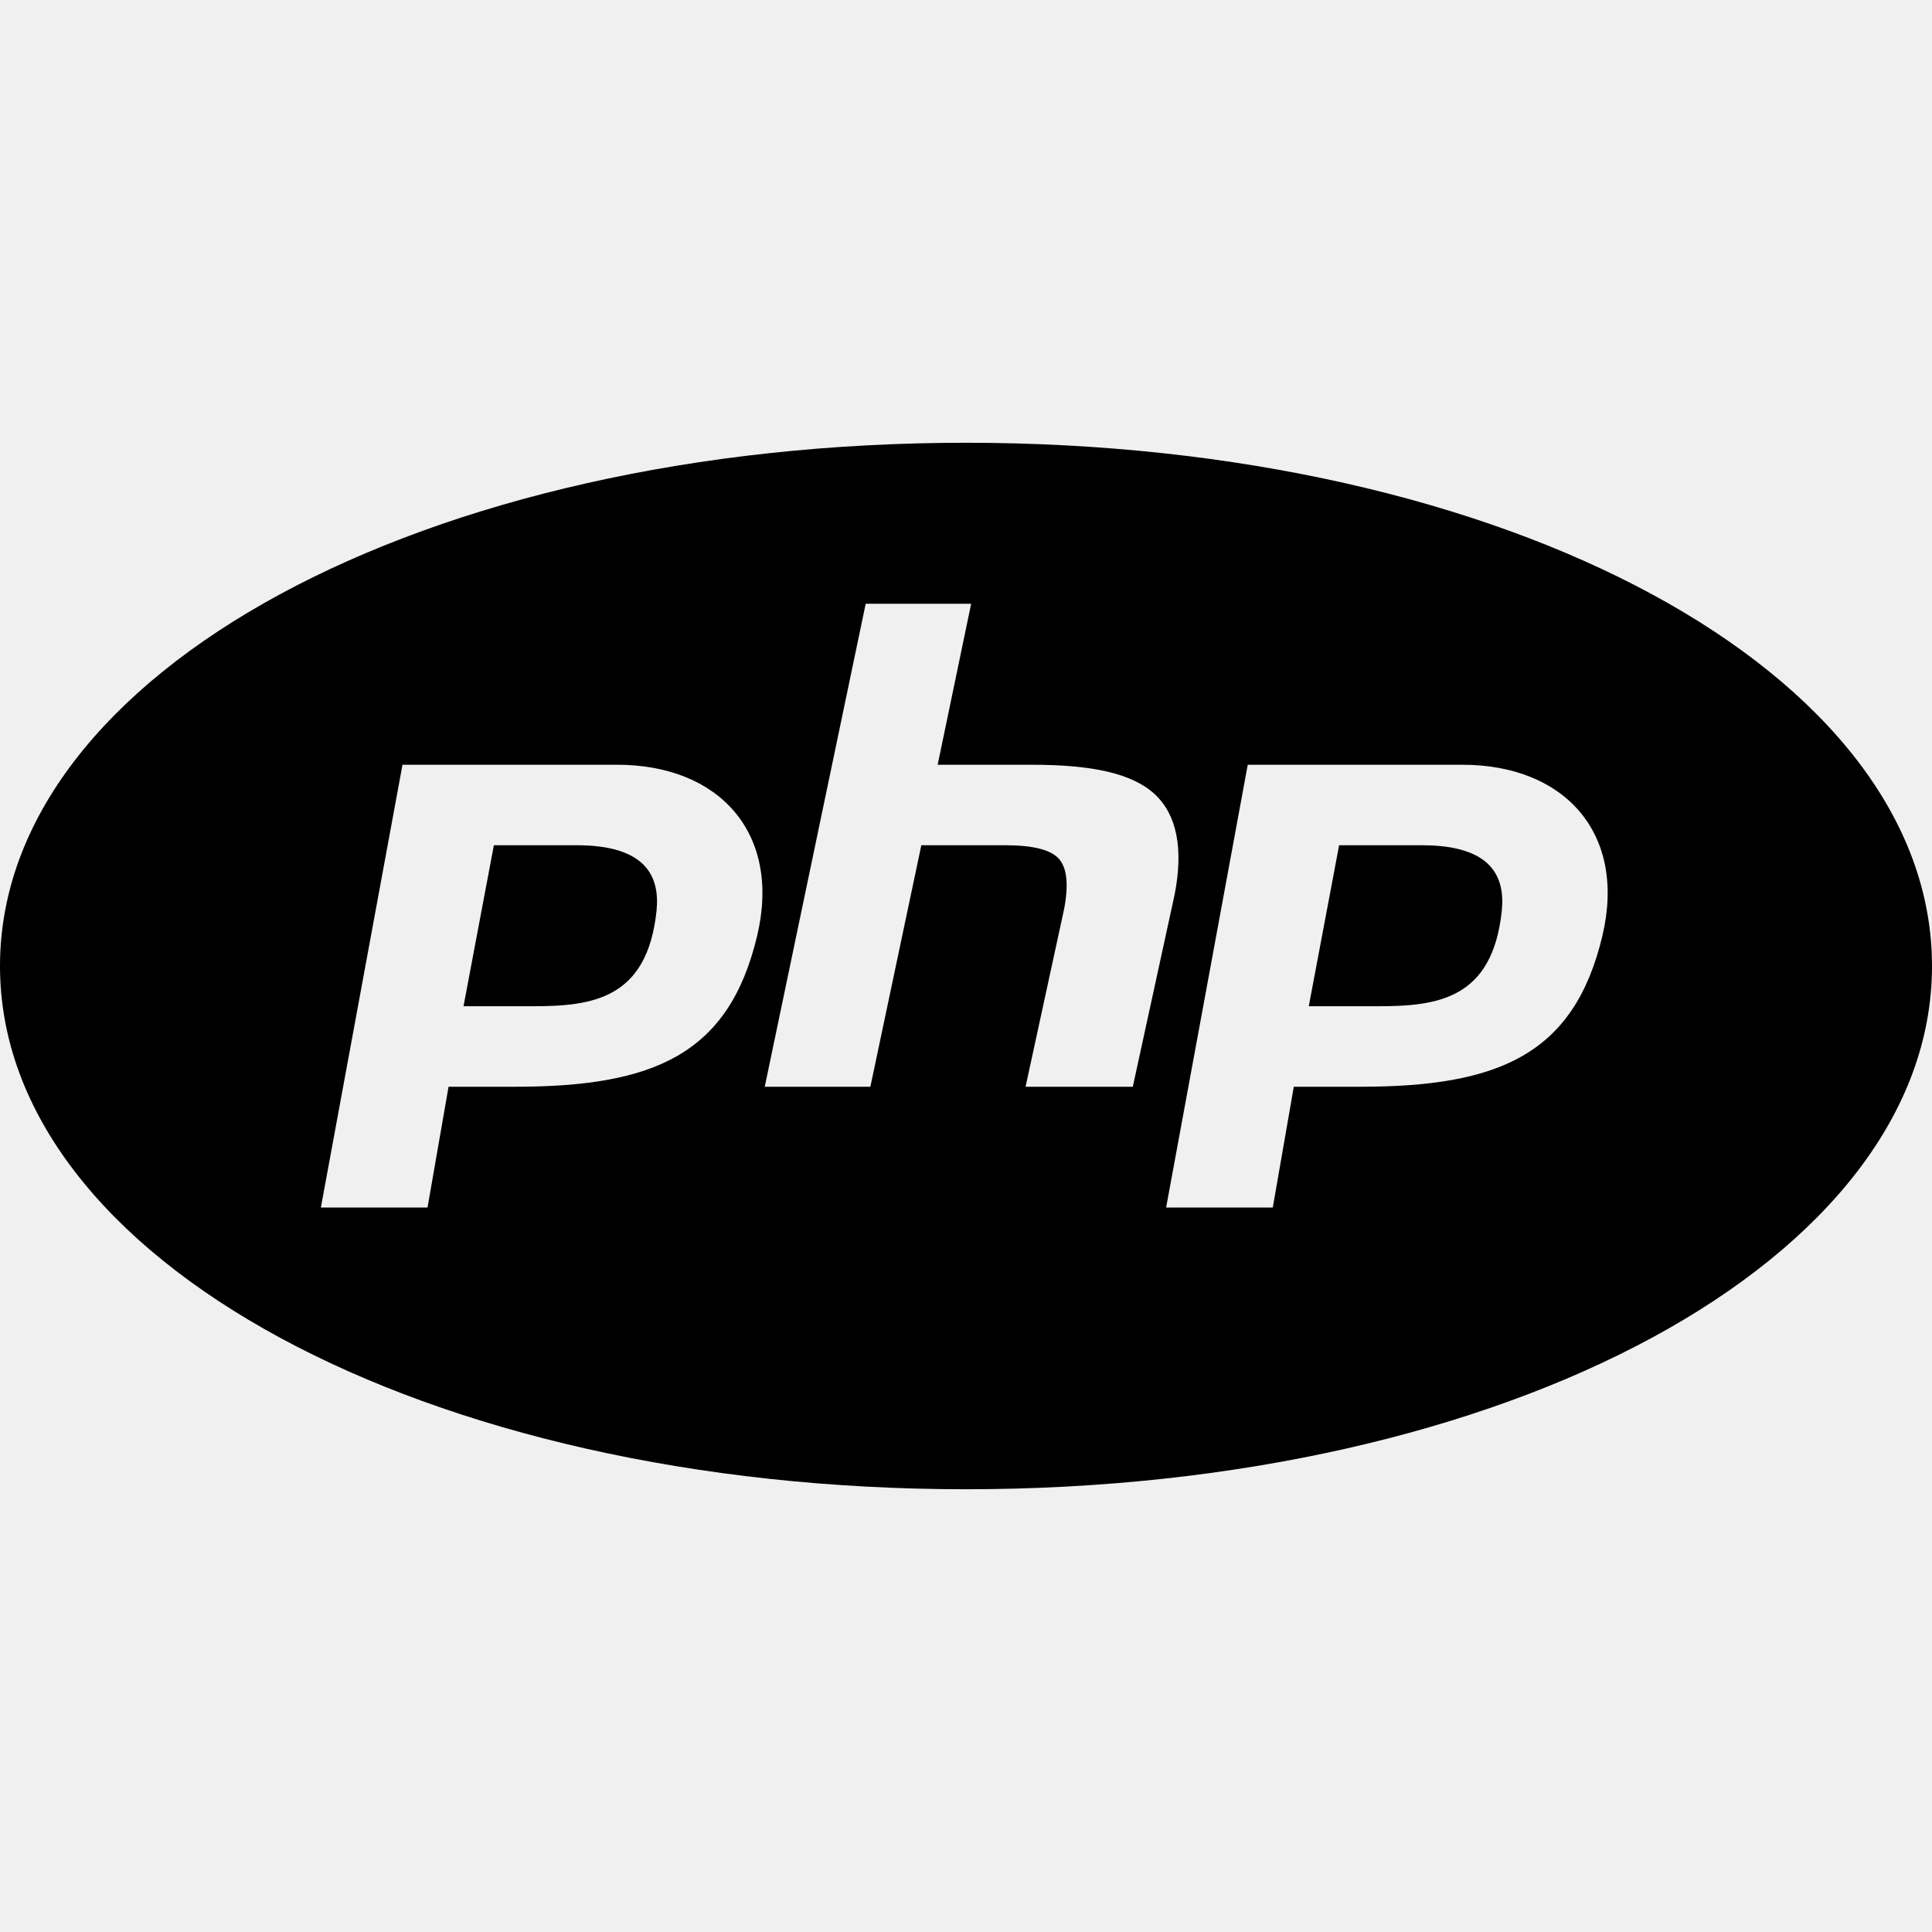
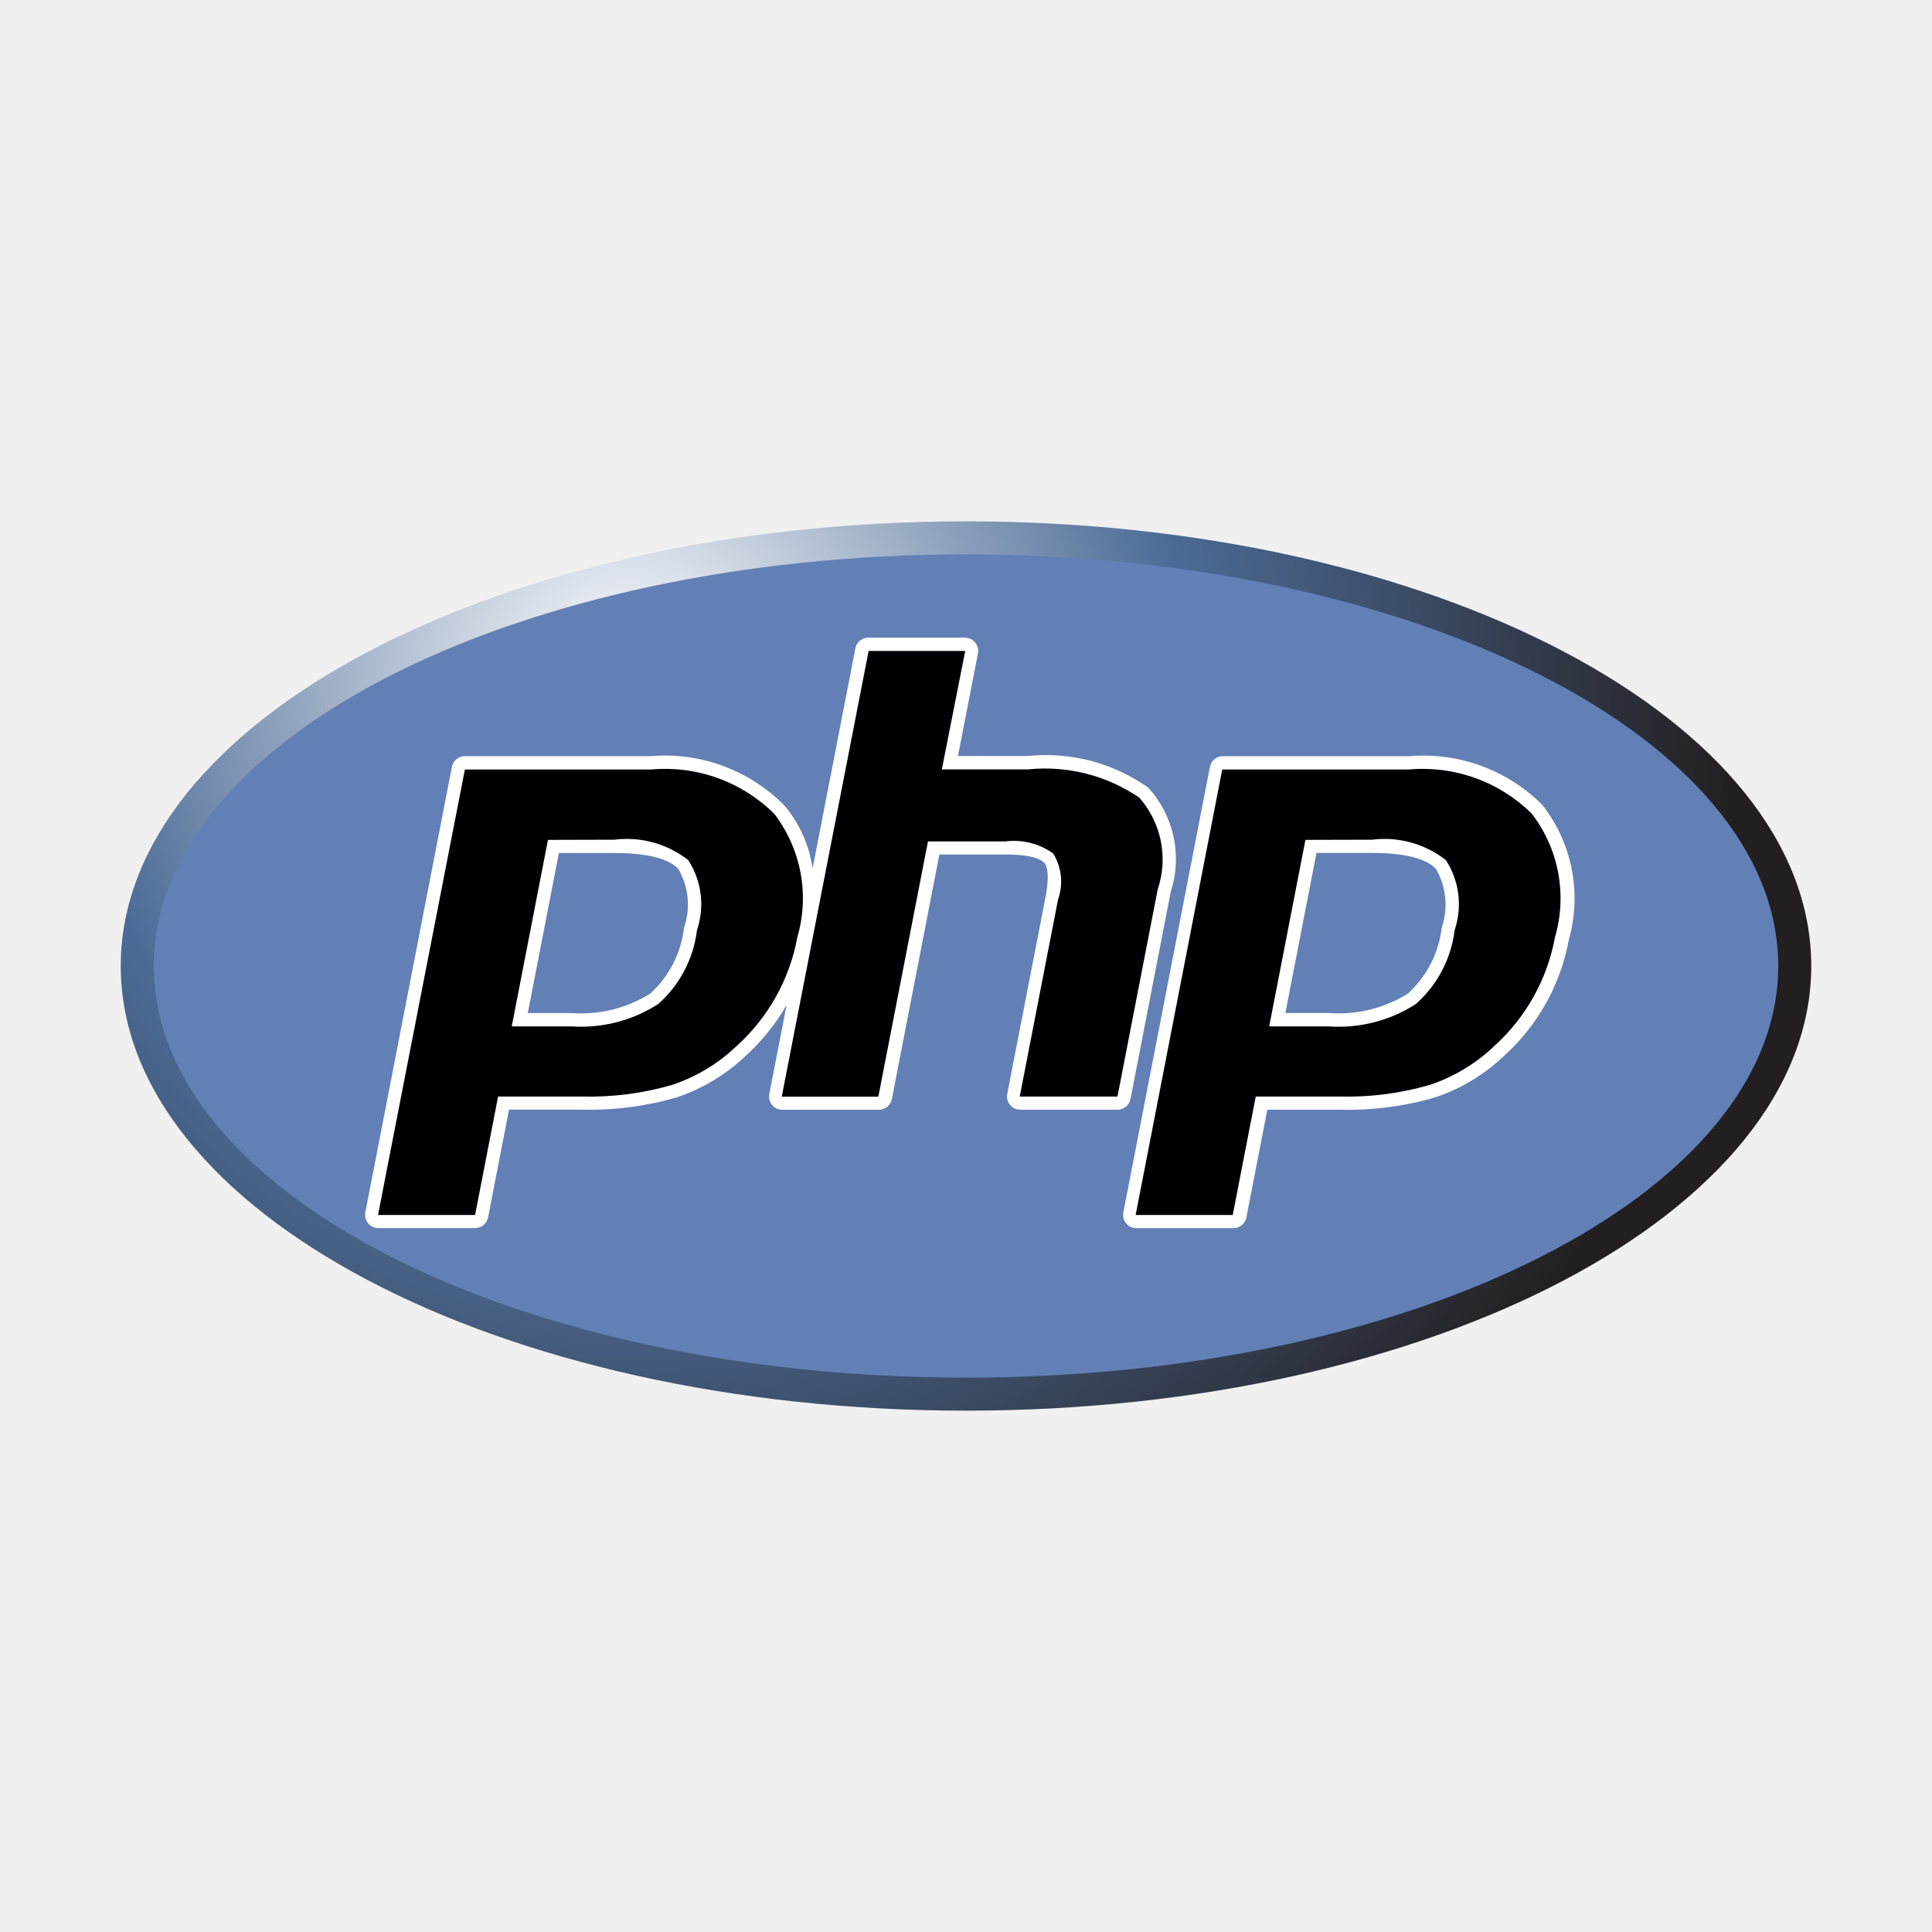
- <svg xmlns="http://www.w3.org/2000/svg" width="128" height="128" viewBox="0 0 24 24">
-   <path fill="currentColor" d="M12 5.5C5.271 5.5 0 8.355 0 12s5.271 6.5 12 6.5s12-2.855 12-6.5s-5.271-6.5-12-6.5Zm-1.246 2h1.31l-.416 2h1.17c.742 0 1.24.104 1.524.363c.277.256.361.676.25 1.248l-.52 2.389H12.74l.479-2.209c.058-.303.035-.514-.067-.625c-.101-.111-.324-.166-.658-.166h-1.049l-.633 3H9.5l1.254-6ZM5 9.5h2.666c1.271 0 2.041.852 1.74 2.123C9.056 13.1 8.12 13.5 6.396 13.5h-.824L5.311 15H3.986L5 9.5Zm10.5 0h2.666c1.271 0 2.041.852 1.74 2.123c-.35 1.477-1.287 1.877-3.01 1.877h-.824l-.261 1.5h-1.325L15.5 9.5Zm-9.365 1l-.377 2h.855c.74 0 1.428-.084 1.543-1.188c.043-.427-.135-.812-.99-.812H6.135Zm10.5 0l-.377 2h.855c.74 0 1.428-.084 1.543-1.188c.043-.427-.134-.812-.99-.812h-1.031Z" />
+ <svg xmlns="http://www.w3.org/2000/svg" width="800px" height="800px" viewBox="0 0 32 32">
+   <defs>
+     <radialGradient id="a" cx="-16.114" cy="20.532" r="18.384" gradientTransform="translate(26.52 -9.307)" gradientUnits="userSpaceOnUse">
+       <stop offset="0" stop-color="#ffffff" />
+       <stop offset="0.5" stop-color="#4c6b96" />
+       <stop offset="1" stop-color="#231f20" />
+     </radialGradient>
+   </defs>
+   <ellipse cx="16" cy="16" rx="14" ry="7.365" style="fill:url(#a)" />
+   <ellipse cx="16" cy="16" rx="13.453" ry="6.818" style="fill:#6280b6" />
+   <path d="M18.725,18.2l.667-3.434a1.752,1.752,0,0,0-.372-1.719,2.929,2.929,0,0,0-2-.525H15.867l.331-1.7a.219.219,0,0,0-.215-.26h-1.6a.219.219,0,0,0-.215.177l-.709,3.646a2.051,2.051,0,0,0-.477-1.054,2.783,2.783,0,0,0-2.2-.807H7.7a.219.219,0,0,0-.215.177l-1.434,7.38a.219.219,0,0,0,.215.26H7.869a.219.219,0,0,0,.215-.177l.347-1.785h1.2a5.167,5.167,0,0,0,1.568-.2,3.068,3.068,0,0,0,1.15-.689,3.538,3.538,0,0,0,.68-.844l-.287,1.475a.219.219,0,0,0,.215.26h1.6a.219.219,0,0,0,.215-.177l.787-4.051h1.094c.466,0,.6.093.64.133s.1.165.025.569l-.635,3.265a.219.219,0,0,0,.215.26h1.62A.219.219,0,0,0,18.725,18.2ZM11.33,15.366a1.749,1.749,0,0,1-.561,1.092,2.171,2.171,0,0,1-1.315.321H8.742l.515-2.651h.921c.677,0,.949.145,1.059.266A1.181,1.181,0,0,1,11.33,15.366Z" style="fill:#fff" />
+   <path d="M25.546,13.332a2.783,2.783,0,0,0-2.2-.807H20.255a.219.219,0,0,0-.215.177l-1.434,7.38a.219.219,0,0,0,.215.26h1.608a.219.219,0,0,0,.215-.177l.347-1.785h1.2a5.167,5.167,0,0,0,1.568-.2,3.068,3.068,0,0,0,1.15-.689,3.425,3.425,0,0,0,1.076-1.927A2.512,2.512,0,0,0,25.546,13.332Zm-1.667,2.034a1.749,1.749,0,0,1-.561,1.092A2.171,2.171,0,0,1,22,16.778H21.29l.515-2.651h.921c.677,0,.949.145,1.059.266A1.181,1.181,0,0,1,23.879,15.366Z" style="fill:#fff" />
+   <path d="M10.178,13.908a1.645,1.645,0,0,1,1.221.338,1.34,1.34,0,0,1,.145,1.161,1.945,1.945,0,0,1-.642,1.223A2.361,2.361,0,0,1,9.454,17H8.476l.6-3.089ZM6.261,20.124H7.869l.381-1.962H9.627a4.931,4.931,0,0,0,1.5-.191,2.84,2.84,0,0,0,1.07-.642,3.207,3.207,0,0,0,1.01-1.808,2.3,2.3,0,0,0-.385-2.044,2.568,2.568,0,0,0-2.035-.732H7.7Z" style="fill:#000004" />
+   <path d="M14.387,10.782h1.6L15.6,12.744h1.421a2.767,2.767,0,0,1,1.85.468,1.548,1.548,0,0,1,.305,1.516l-.667,3.434H16.89l.635-3.265a.886.886,0,0,0-.08-.76,1.121,1.121,0,0,0-.8-.2H15.37l-.822,4.228h-1.6Z" style="fill:#000004" />
+   <path d="M22.727,13.908a1.645,1.645,0,0,1,1.221.338,1.34,1.34,0,0,1,.145,1.161,1.945,1.945,0,0,1-.642,1.223A2.361,2.361,0,0,1,22,17h-.978l.6-3.089ZM18.81,20.124h1.608l.381-1.962h1.377a4.931,4.931,0,0,0,1.5-.191,2.84,2.84,0,0,0,1.07-.642,3.207,3.207,0,0,0,1.01-1.808,2.3,2.3,0,0,0-.385-2.044,2.568,2.568,0,0,0-2.035-.732H20.244Z" style="fill:#000004" />
</svg>
